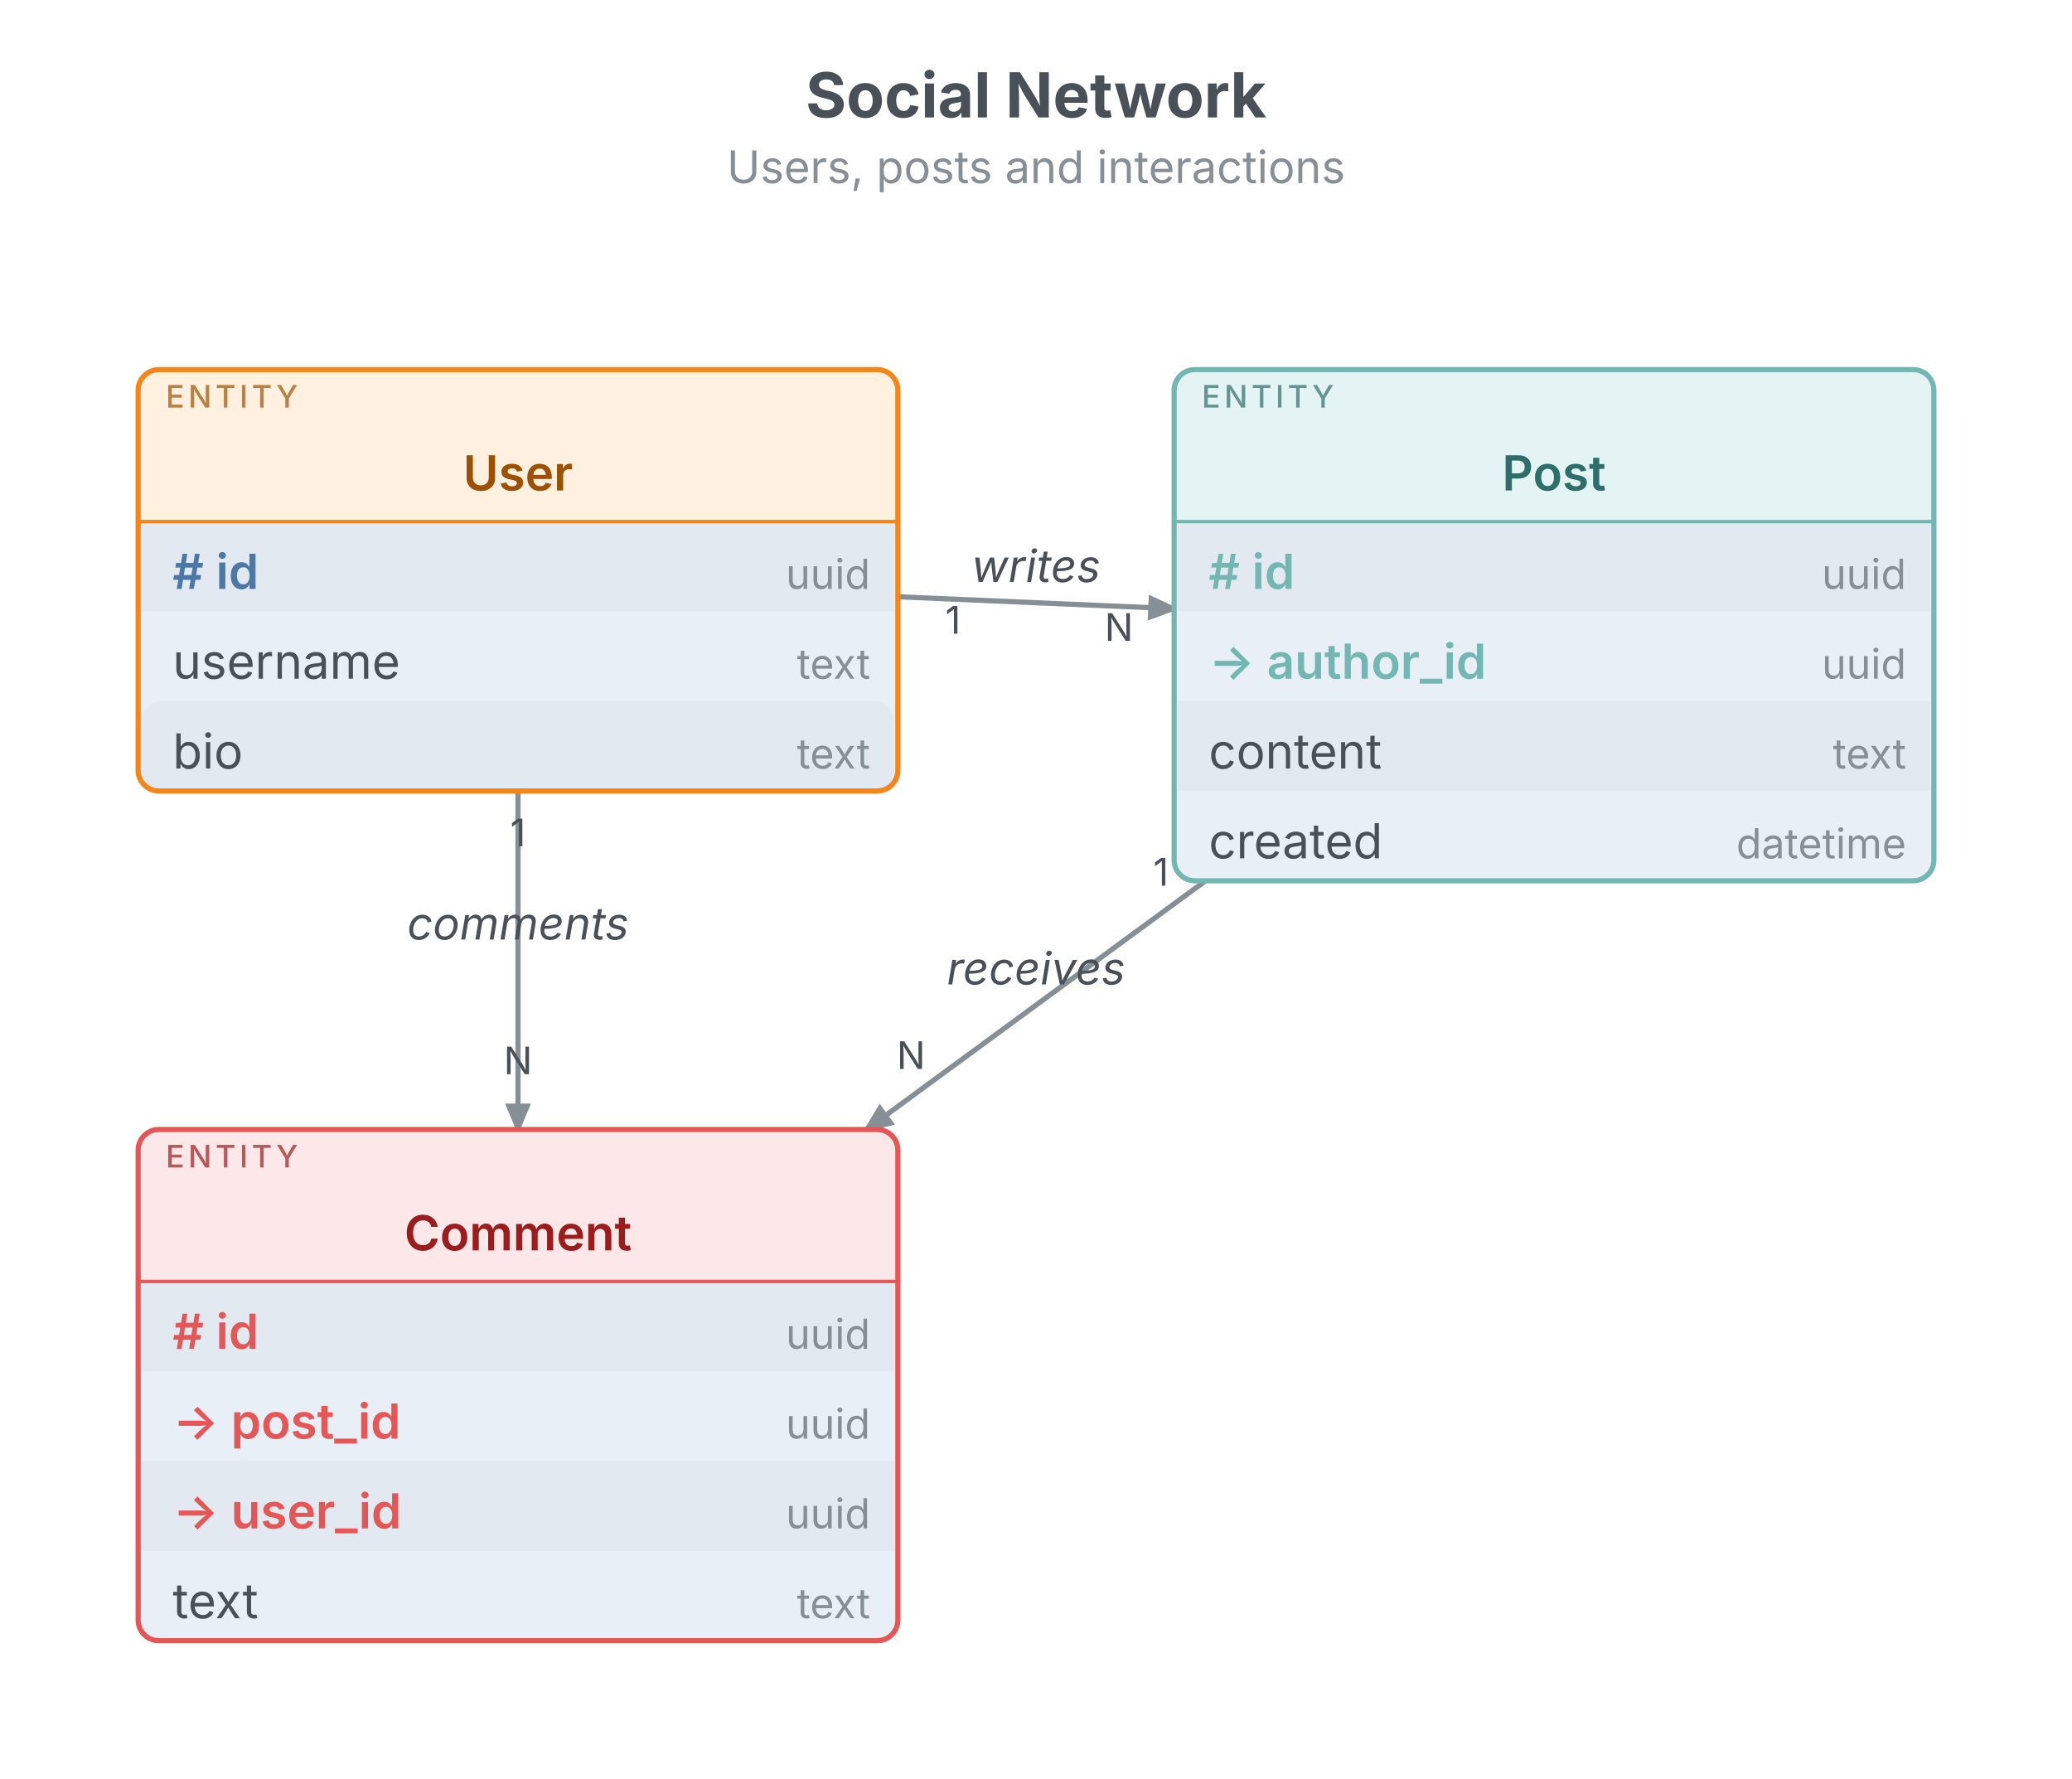
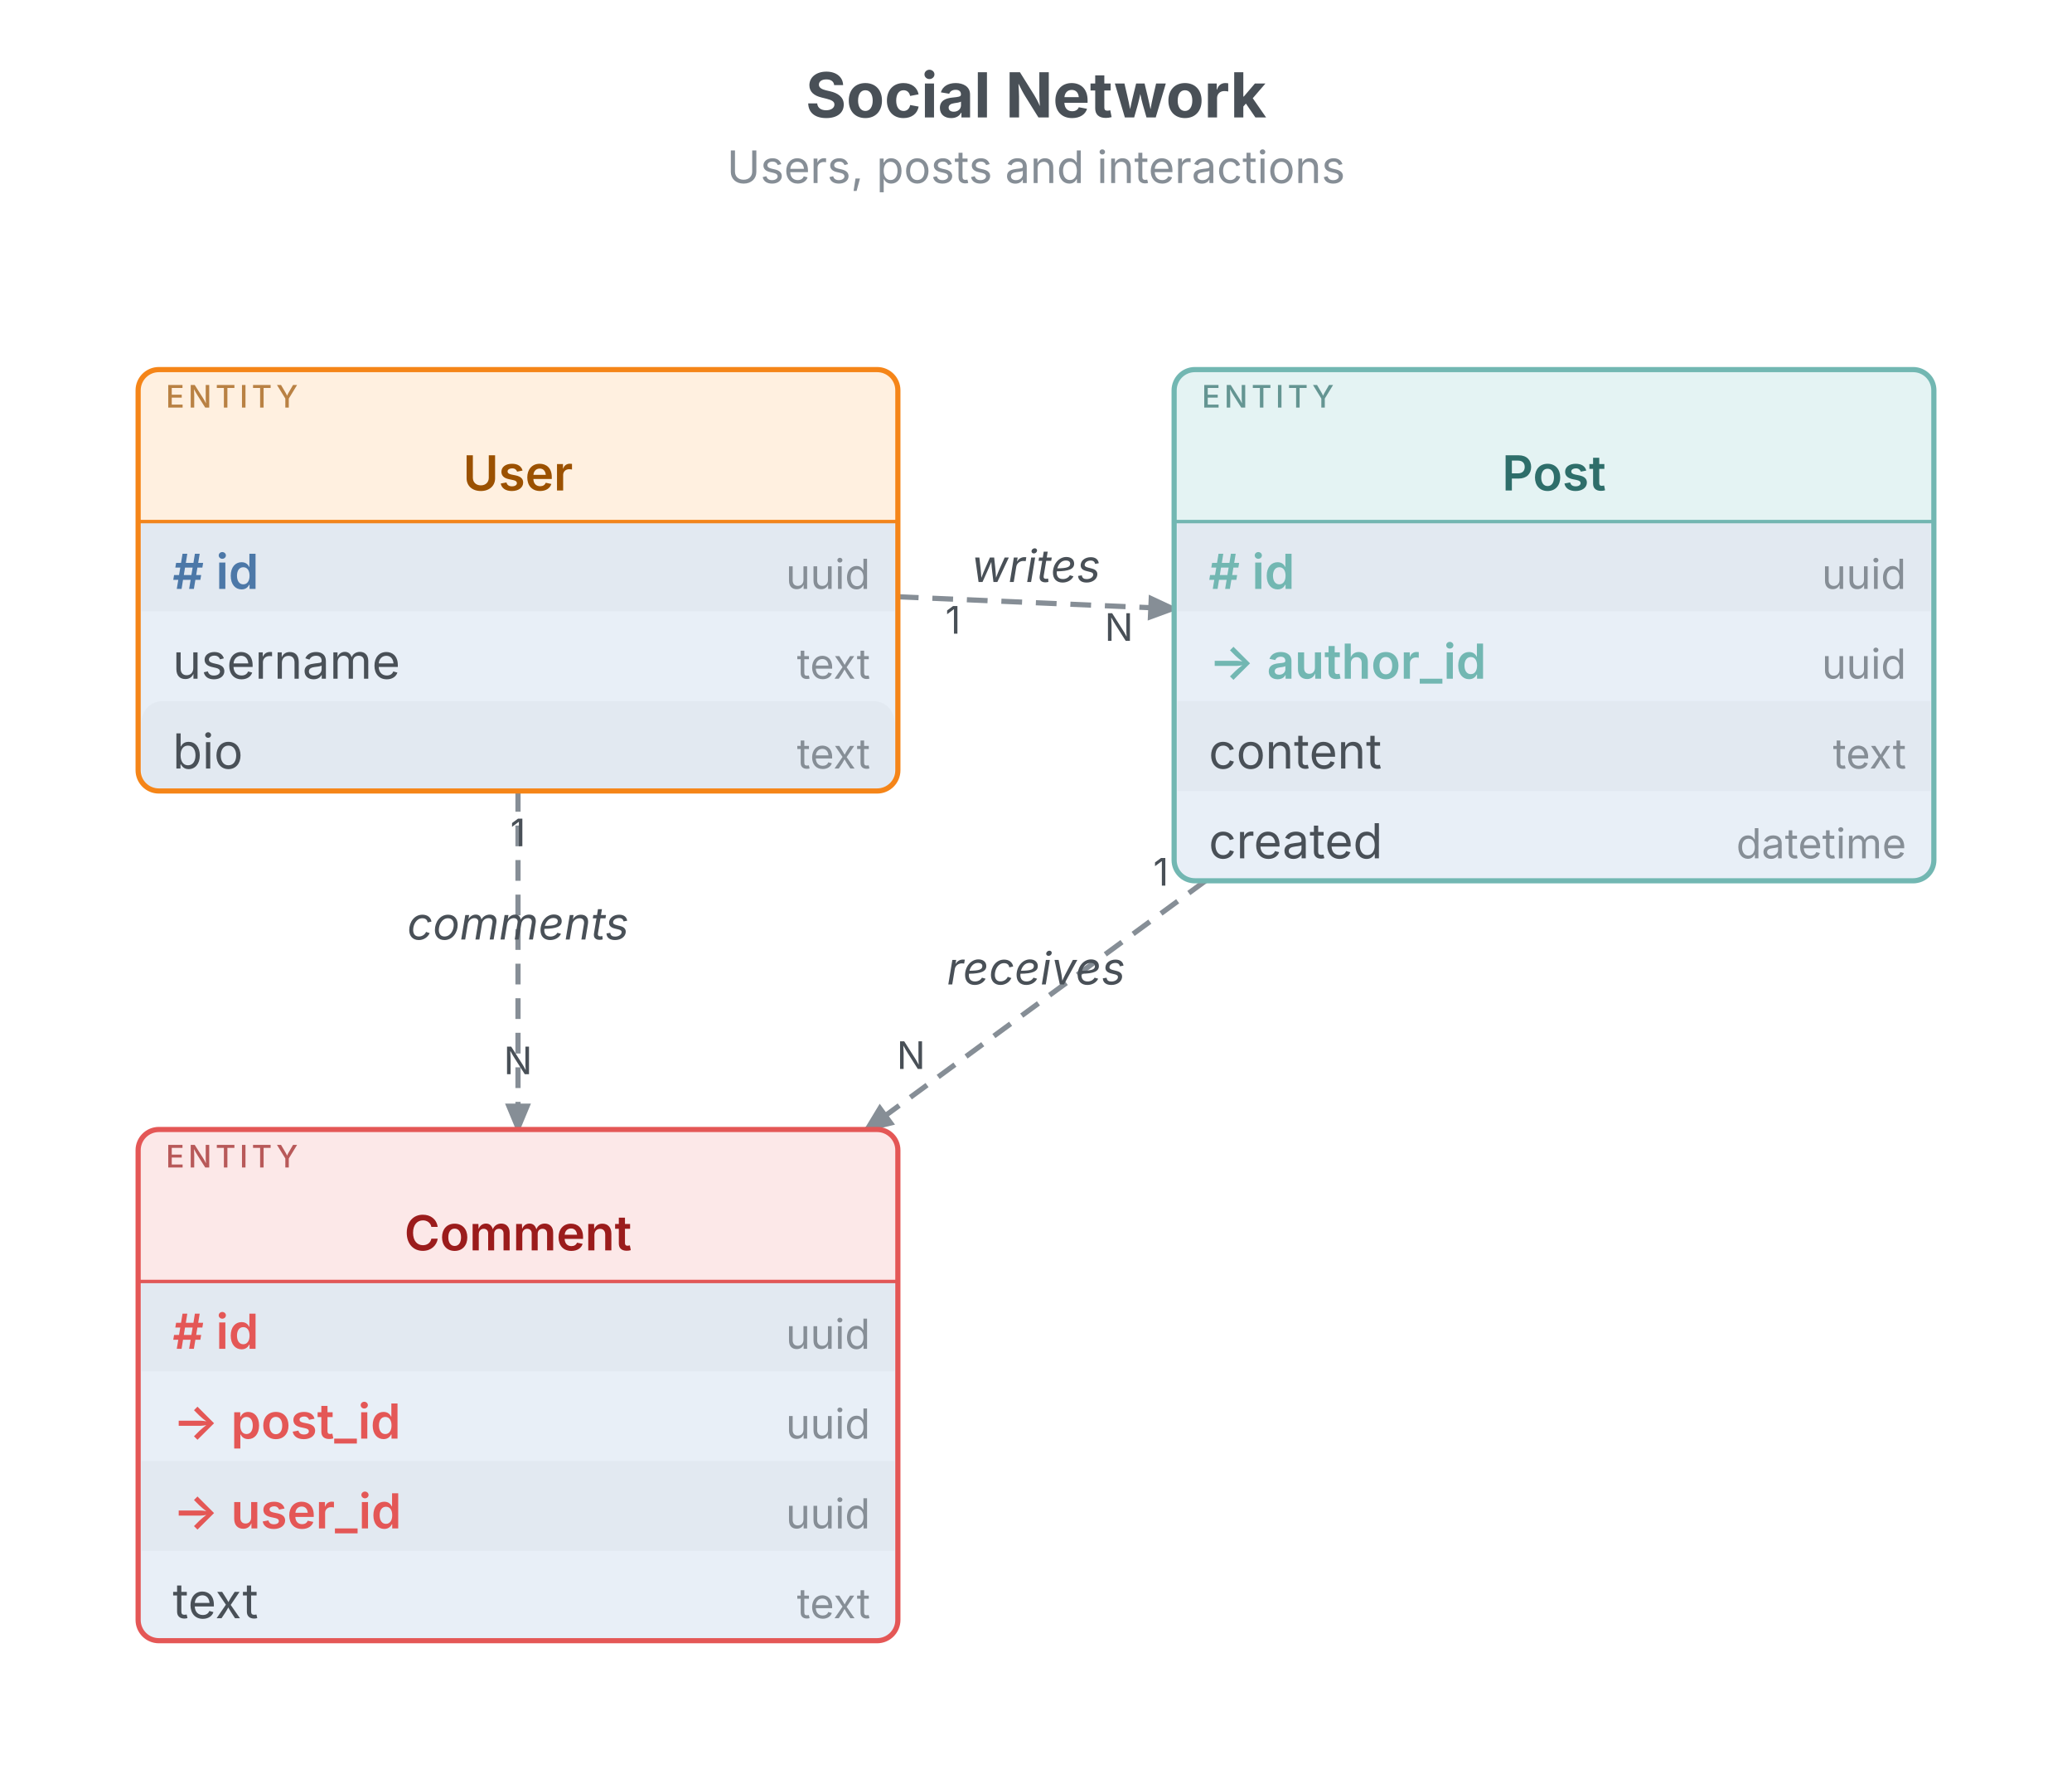
<svg xmlns="http://www.w3.org/2000/svg" width="600" height="515" viewBox="0 0 600 515">
  <text x="300" y="34" text-anchor="middle" font-family="Inter, system-ui, -apple-system, sans-serif" font-size="18" font-weight="700" fill="#495057">Social Network</text>
  <text x="300" y="53" text-anchor="middle" font-family="Inter, system-ui, -apple-system, sans-serif" font-size="13" fill="#868e96">Users, posts and interactions</text>
  <g class="er-diagram" transform="translate(0,67)">
    <defs>
      <marker id="er-1-arrow" markerWidth="6" markerHeight="5" refX="5" refY="2.5" orient="auto" markerUnits="strokeWidth">
        <polygon points="0 0, 6 2.5, 0 5" fill="#868e96" />
      </marker>
    </defs>
-     <line x1="260" y1="105.767" x2="340" y2="109.233" stroke="#868e96" stroke-width="1.5" marker-end="url(#er-1-arrow)" />
+     <path d="M260,105.767 L340,109.233" fill="none" stroke="#868e96" stroke-width="1.5" stroke-dasharray="6,4" marker-end="url(#er-1-arrow)">
+       <animate attributeName="stroke-dashoffset" from="0" to="-20" dur="0.8s" repeatCount="indefinite" />
+     </path>
    <text x="300" y="101.5" text-anchor="middle" font-family="Inter, system-ui, -apple-system, sans-serif" font-size="13" fill="#495057" font-style="italic">writes</text>
    <text x="275.985" y="116.45" text-anchor="middle" font-family="Inter, system-ui, -apple-system, sans-serif" font-size="11" fill="#495057">1</text>
    <text x="324.015" y="118.531" text-anchor="middle" font-family="Inter, system-ui, -apple-system, sans-serif" font-size="11" fill="#495057">N</text>
-     <line x1="150" y1="162" x2="150" y2="260" stroke="#868e96" stroke-width="1.5" marker-end="url(#er-1-arrow)" />
+     <path d="M150,162 L150,260" fill="none" stroke="#868e96" stroke-width="1.5" stroke-dasharray="6,4" marker-end="url(#er-1-arrow)">
+       <animate attributeName="stroke-dashoffset" from="0" to="-20" dur="0.8s" repeatCount="indefinite" />
+     </path>
    <text x="150" y="205" text-anchor="middle" font-family="Inter, system-ui, -apple-system, sans-serif" font-size="13" fill="#495057" font-style="italic">comments</text>
    <text x="150" y="178" text-anchor="middle" font-family="Inter, system-ui, -apple-system, sans-serif" font-size="11" fill="#495057">1</text>
    <text x="150" y="244" text-anchor="middle" font-family="Inter, system-ui, -apple-system, sans-serif" font-size="11" fill="#495057">N</text>
-     <line x1="349.091" y1="188" x2="250.909" y2="260" stroke="#868e96" stroke-width="1.5" marker-end="url(#er-1-arrow)" />
+     <path d="M349.091,188 L250.909,260" fill="none" stroke="#868e96" stroke-width="1.5" stroke-dasharray="6,4" marker-end="url(#er-1-arrow)">
+       <animate attributeName="stroke-dashoffset" from="0" to="-20" dur="0.8s" repeatCount="indefinite" />
+     </path>
    <text x="300" y="218" text-anchor="middle" font-family="Inter, system-ui, -apple-system, sans-serif" font-size="13" fill="#495057" font-style="italic">receives</text>
    <text x="336.188" y="189.398" text-anchor="middle" font-family="Inter, system-ui, -apple-system, sans-serif" font-size="11" fill="#495057">1</text>
    <text x="263.812" y="242.474" text-anchor="middle" font-family="Inter, system-ui, -apple-system, sans-serif" font-size="11" fill="#495057">N</text>
    <rect x="40" y="40" width="220" height="122" rx="6" ry="6" fill="#e8eff7" stroke="none" />
    <rect x="40" y="40" width="220" height="44" rx="6" ry="6" fill="#fff0e0" stroke="none" />
    <rect x="40" y="78" width="220" height="6" fill="#fff0e0" stroke="none" />
    <line x1="40" y1="84" x2="260" y2="84" stroke="#f58518" stroke-width="1" />
    <text x="48" y="51" font-family="Inter, system-ui, -apple-system, sans-serif" font-size="9" font-weight="500" letter-spacing="0.12em" fill="#9b5100" opacity="0.7">ENTITY</text>
    <text x="150" y="75" text-anchor="middle" font-family="Inter, system-ui, -apple-system, sans-serif" font-size="14" font-weight="600" fill="#9b5100">User</text>
    <rect x="41" y="84" width="218" height="26" fill="rgba(134,142,150,0.06)" stroke="none" />
    <text x="50" y="103.5" font-family="Inter, system-ui, -apple-system, sans-serif" font-size="14" fill="#4c78a8" font-weight="600"># id</text>
    <text x="252" y="103.5" text-anchor="end" font-family="Inter, system-ui, -apple-system, sans-serif" font-size="12" fill="#868e96">uuid</text>
    <text x="50" y="129.5" font-family="Inter, system-ui, -apple-system, sans-serif" font-size="14" fill="#495057">username</text>
    <text x="252" y="129.5" text-anchor="end" font-family="Inter, system-ui, -apple-system, sans-serif" font-size="12" fill="#868e96">text</text>
    <rect x="41" y="136" width="218" height="26" fill="rgba(134,142,150,0.06)" stroke="none" rx="6" ry="6" />
    <text x="50" y="155.5" font-family="Inter, system-ui, -apple-system, sans-serif" font-size="14" fill="#495057">bio</text>
    <text x="252" y="155.5" text-anchor="end" font-family="Inter, system-ui, -apple-system, sans-serif" font-size="12" fill="#868e96">text</text>
    <rect x="40" y="40" width="220" height="122" rx="6" ry="6" fill="none" stroke="#f58518" stroke-width="1.5" />
    <rect x="340" y="40" width="220" height="148" rx="6" ry="6" fill="#e8eff7" stroke="none" />
    <rect x="340" y="40" width="220" height="44" rx="6" ry="6" fill="#e4f3f3" stroke="none" />
    <rect x="340" y="78" width="220" height="6" fill="#e4f3f3" stroke="none" />
    <line x1="340" y1="84" x2="560" y2="84" stroke="#72b7b2" stroke-width="1" />
    <text x="348" y="51" font-family="Inter, system-ui, -apple-system, sans-serif" font-size="9" font-weight="500" letter-spacing="0.12em" fill="#2e6e6a" opacity="0.7">ENTITY</text>
    <text x="450" y="75" text-anchor="middle" font-family="Inter, system-ui, -apple-system, sans-serif" font-size="14" font-weight="600" fill="#2e6e6a">Post</text>
    <rect x="341" y="84" width="218" height="26" fill="rgba(134,142,150,0.06)" stroke="none" />
    <text x="350" y="103.5" font-family="Inter, system-ui, -apple-system, sans-serif" font-size="14" fill="#72b7b2" font-weight="600"># id</text>
    <text x="552" y="103.5" text-anchor="end" font-family="Inter, system-ui, -apple-system, sans-serif" font-size="12" fill="#868e96">uuid</text>
    <text x="350" y="129.5" font-family="Inter, system-ui, -apple-system, sans-serif" font-size="14" fill="#72b7b2" font-weight="600">→ author_id</text>
    <text x="552" y="129.5" text-anchor="end" font-family="Inter, system-ui, -apple-system, sans-serif" font-size="12" fill="#868e96">uuid</text>
    <rect x="341" y="136" width="218" height="26" fill="rgba(134,142,150,0.06)" stroke="none" />
    <text x="350" y="155.5" font-family="Inter, system-ui, -apple-system, sans-serif" font-size="14" fill="#495057">content</text>
    <text x="552" y="155.5" text-anchor="end" font-family="Inter, system-ui, -apple-system, sans-serif" font-size="12" fill="#868e96">text</text>
    <text x="350" y="181.5" font-family="Inter, system-ui, -apple-system, sans-serif" font-size="14" fill="#495057">created</text>
    <text x="552" y="181.5" text-anchor="end" font-family="Inter, system-ui, -apple-system, sans-serif" font-size="12" fill="#868e96">datetime</text>
    <rect x="340" y="40" width="220" height="148" rx="6" ry="6" fill="none" stroke="#72b7b2" stroke-width="1.5" />
    <rect x="40" y="260" width="220" height="148" rx="6" ry="6" fill="#e8eff7" stroke="none" />
    <rect x="40" y="260" width="220" height="44" rx="6" ry="6" fill="#fce8e8" stroke="none" />
    <rect x="40" y="298" width="220" height="6" fill="#fce8e8" stroke="none" />
    <line x1="40" y1="304" x2="260" y2="304" stroke="#e45756" stroke-width="1" />
    <text x="48" y="271" font-family="Inter, system-ui, -apple-system, sans-serif" font-size="9" font-weight="500" letter-spacing="0.12em" fill="#9b1c1c" opacity="0.7">ENTITY</text>
    <text x="150" y="295" text-anchor="middle" font-family="Inter, system-ui, -apple-system, sans-serif" font-size="14" font-weight="600" fill="#9b1c1c">Comment</text>
    <rect x="41" y="304" width="218" height="26" fill="rgba(134,142,150,0.06)" stroke="none" />
    <text x="50" y="323.5" font-family="Inter, system-ui, -apple-system, sans-serif" font-size="14" fill="#e45756" font-weight="600"># id</text>
    <text x="252" y="323.5" text-anchor="end" font-family="Inter, system-ui, -apple-system, sans-serif" font-size="12" fill="#868e96">uuid</text>
    <text x="50" y="349.5" font-family="Inter, system-ui, -apple-system, sans-serif" font-size="14" fill="#e45756" font-weight="600">→ post_id</text>
    <text x="252" y="349.5" text-anchor="end" font-family="Inter, system-ui, -apple-system, sans-serif" font-size="12" fill="#868e96">uuid</text>
    <rect x="41" y="356" width="218" height="26" fill="rgba(134,142,150,0.06)" stroke="none" />
    <text x="50" y="375.5" font-family="Inter, system-ui, -apple-system, sans-serif" font-size="14" fill="#e45756" font-weight="600">→ user_id</text>
    <text x="252" y="375.5" text-anchor="end" font-family="Inter, system-ui, -apple-system, sans-serif" font-size="12" fill="#868e96">uuid</text>
    <text x="50" y="401.5" font-family="Inter, system-ui, -apple-system, sans-serif" font-size="14" fill="#495057">text</text>
    <text x="252" y="401.5" text-anchor="end" font-family="Inter, system-ui, -apple-system, sans-serif" font-size="12" fill="#868e96">text</text>
    <rect x="40" y="260" width="220" height="148" rx="6" ry="6" fill="none" stroke="#e45756" stroke-width="1.5" />
  </g>
</svg>
